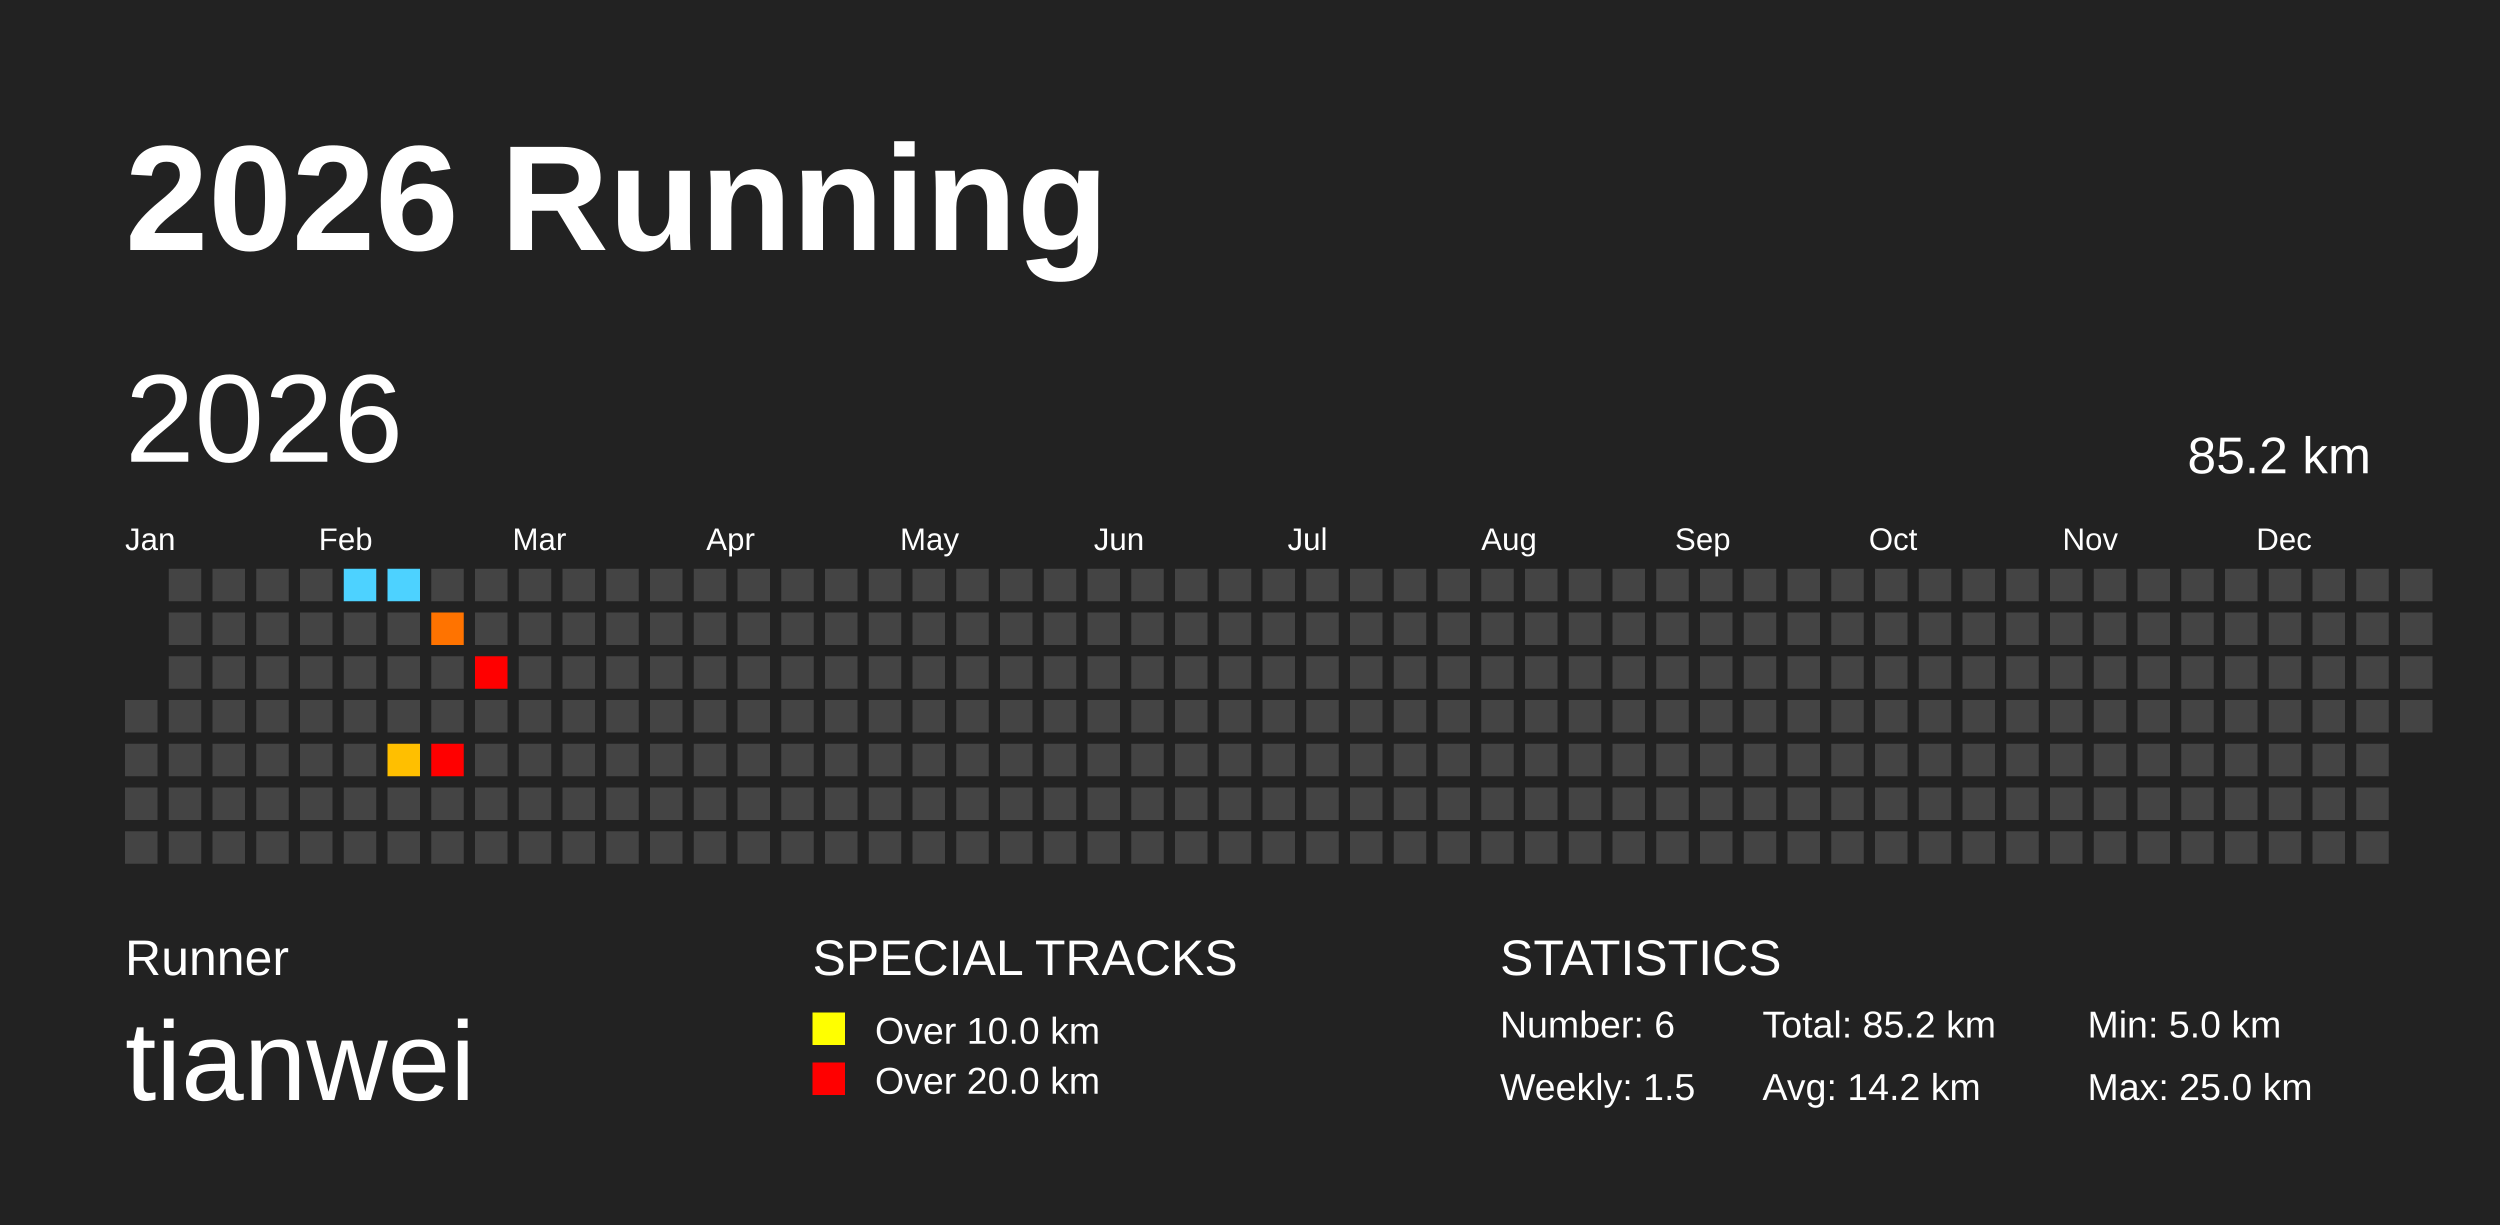
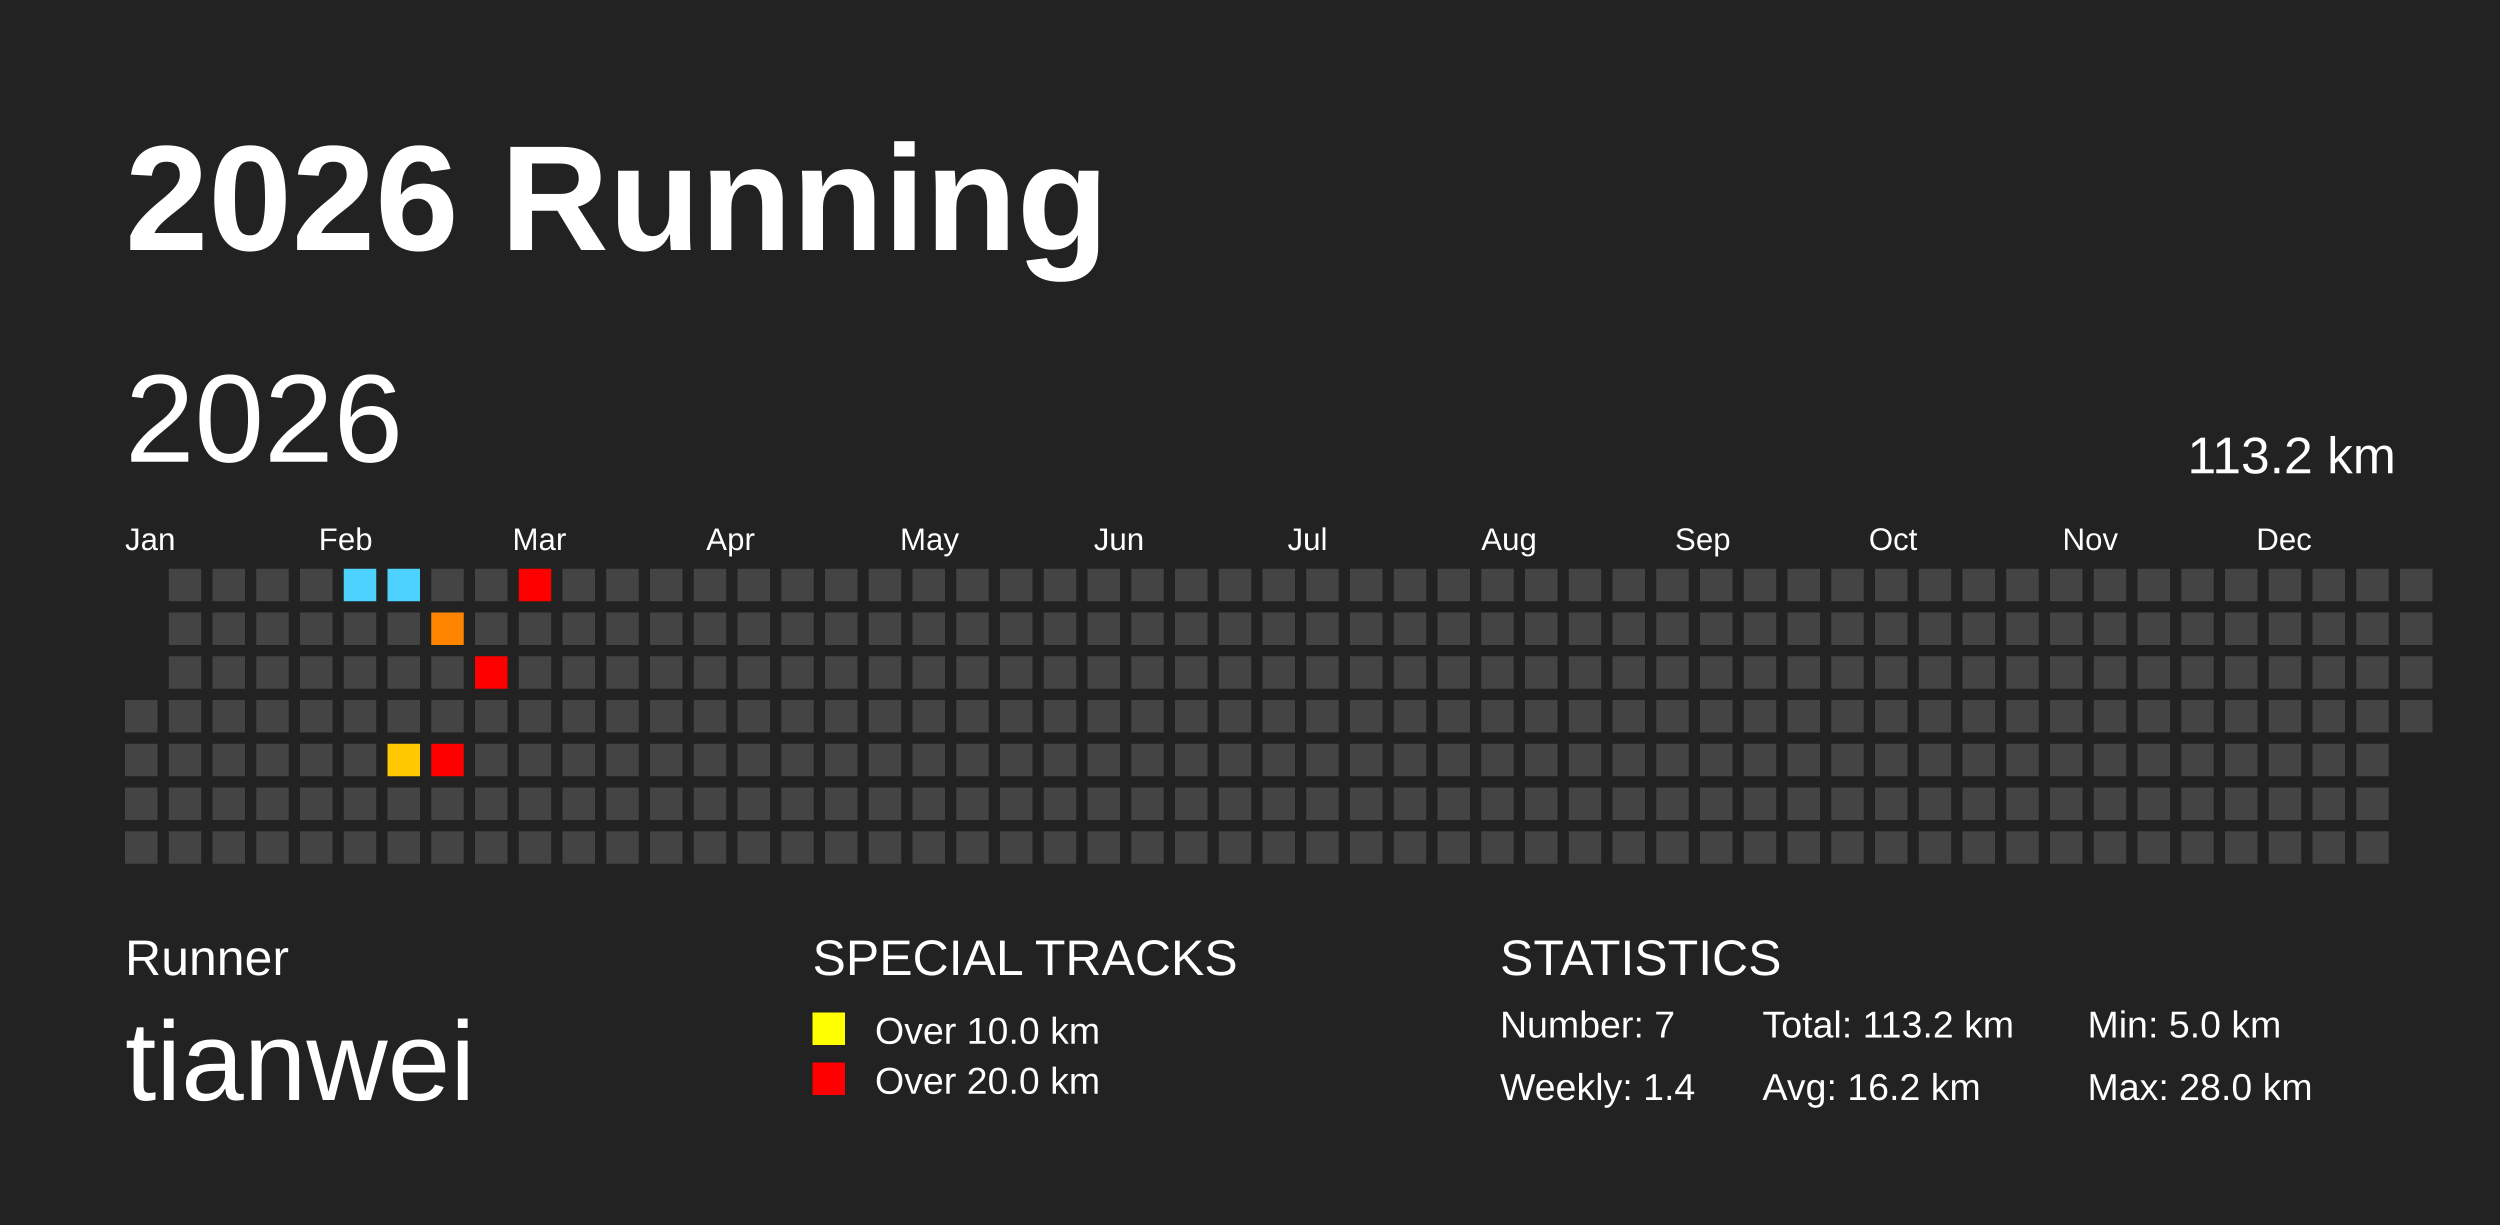
<svg xmlns="http://www.w3.org/2000/svg" baseProfile="full" height="98mm" version="1.1" viewBox="0,0,200,98" width="200mm">
  <defs />
  <rect fill="#222222" height="98" width="200" x="0" y="0" />
  <text fill="#FFFFFF" style="font-size:12px; font-family:Arial; font-weight:bold;" x="10" y="20">2026 Running</text>
  <text fill="#FFFFFF" style="font-size:4px; font-family:Arial" x="10" y="78">Runner</text>
  <text fill="#FFFFFF" style="font-size:9px; font-family:Arial" x="10" y="88">tianwei</text>
  <text fill="#FFFFFF" style="font-size:4px; font-family:Arial" x="65" y="78">SPECIAL TRACKS</text>
  <rect fill="yellow" height="2.6" width="2.6" x="65" y="81" />
  <text fill="#FFFFFF" style="font-size:3px; font-family:Arial" x="70" y="83.5">Over 10.0 km</text>
  <rect fill="red" height="2.6" width="2.6" x="65" y="85" />
  <text fill="#FFFFFF" style="font-size:3px; font-family:Arial" x="70" y="87.5">Over 20.0 km</text>
  <text fill="#FFFFFF" style="font-size:4px; font-family:Arial" x="120" y="78">STATISTICS</text>
-   <text fill="#FFFFFF" style="font-size:3px; font-family:Arial" x="120" y="83">Number: 6</text>
-   <text fill="#FFFFFF" style="font-size:3px; font-family:Arial" x="120" y="88">Weekly: 1.5</text>
-   <text fill="#FFFFFF" style="font-size:3px; font-family:Arial" x="141" y="83">Total: 85.2 km</text>
-   <text fill="#FFFFFF" style="font-size:3px; font-family:Arial" x="141" y="88">Avg: 14.2 km</text>
+   <text fill="#FFFFFF" style="font-size:3px; font-family:Arial" x="120" y="83">Number: 7</text>
+   <text fill="#FFFFFF" style="font-size:3px; font-family:Arial" x="120" y="88">Weekly: 1.4</text>
+   <text fill="#FFFFFF" style="font-size:3px; font-family:Arial" x="141" y="83">Total: 113.2 km</text>
+   <text fill="#FFFFFF" style="font-size:3px; font-family:Arial" x="141" y="88">Avg: 16.2 km</text>
  <text fill="#FFFFFF" style="font-size:3px; font-family:Arial" x="167" y="83">Min: 5.0 km</text>
-   <text fill="#FFFFFF" style="font-size:3px; font-family:Arial" x="167" y="88">Max: 25.0 km</text>
+   <text fill="#FFFFFF" style="font-size:3px; font-family:Arial" x="167" y="88">Max: 28.0 km</text>
  <text dominant-baseline="hanging" fill="#FFFFFF" style="font-size:10.0px; font-family:Arial;" x="10" y="30">2026</text>
-   <text dominant-baseline="hanging" fill="#FFFFFF" style="font-size:4.125px; font-family:Arial;" x="175" y="35">85.2 km</text>
+   <text dominant-baseline="hanging" fill="#FFFFFF" style="font-size:4.125px; font-family:Arial;" x="175" y="35">113.2 km</text>
  <text fill="#FFFFFF" style="font-size:2.5px; font-family:Arial" x="10.0" y="44">Jan</text>
  <text fill="#FFFFFF" style="font-size:2.5px; font-family:Arial" x="25.5" y="44">Feb</text>
  <text fill="#FFFFFF" style="font-size:2.5px; font-family:Arial" x="41.0" y="44">Mar</text>
  <text fill="#FFFFFF" style="font-size:2.5px; font-family:Arial" x="56.5" y="44">Apr</text>
  <text fill="#FFFFFF" style="font-size:2.5px; font-family:Arial" x="72.0" y="44">May</text>
  <text fill="#FFFFFF" style="font-size:2.5px; font-family:Arial" x="87.5" y="44">Jun</text>
  <text fill="#FFFFFF" style="font-size:2.5px; font-family:Arial" x="103.0" y="44">Jul</text>
  <text fill="#FFFFFF" style="font-size:2.5px; font-family:Arial" x="118.5" y="44">Aug</text>
  <text fill="#FFFFFF" style="font-size:2.5px; font-family:Arial" x="134.0" y="44">Sep</text>
  <text fill="#FFFFFF" style="font-size:2.5px; font-family:Arial" x="149.5" y="44">Oct</text>
  <text fill="#FFFFFF" style="font-size:2.5px; font-family:Arial" x="165.0" y="44">Nov</text>
  <text fill="#FFFFFF" style="font-size:2.5px; font-family:Arial" x="180.5" y="44">Dec</text>
  <rect fill="#444444" height="2.6" width="2.6" x="10.0" y="56.0" />
  <rect fill="#444444" height="2.6" width="2.6" x="10.0" y="59.5" />
  <rect fill="#444444" height="2.6" width="2.6" x="10.0" y="63.0" />
  <rect fill="#444444" height="2.6" width="2.6" x="10.0" y="66.5" />
  <rect fill="#444444" height="2.6" width="2.6" x="13.5" y="45.5" />
  <rect fill="#444444" height="2.6" width="2.6" x="13.5" y="49.0" />
  <rect fill="#444444" height="2.6" width="2.6" x="13.5" y="52.5" />
  <rect fill="#444444" height="2.6" width="2.6" x="13.5" y="56.0" />
  <rect fill="#444444" height="2.6" width="2.6" x="13.5" y="59.5" />
  <rect fill="#444444" height="2.6" width="2.6" x="13.5" y="63.0" />
  <rect fill="#444444" height="2.6" width="2.6" x="13.5" y="66.5" />
  <rect fill="#444444" height="2.6" width="2.6" x="17.0" y="45.5" />
  <rect fill="#444444" height="2.6" width="2.6" x="17.0" y="49.0" />
  <rect fill="#444444" height="2.6" width="2.6" x="17.0" y="52.5" />
  <rect fill="#444444" height="2.6" width="2.6" x="17.0" y="56.0" />
  <rect fill="#444444" height="2.6" width="2.6" x="17.0" y="59.5" />
  <rect fill="#444444" height="2.6" width="2.6" x="17.0" y="63.0" />
  <rect fill="#444444" height="2.6" width="2.6" x="17.0" y="66.5" />
  <rect fill="#444444" height="2.6" width="2.6" x="20.5" y="45.5" />
  <rect fill="#444444" height="2.6" width="2.6" x="20.5" y="49.0" />
  <rect fill="#444444" height="2.6" width="2.6" x="20.5" y="52.5" />
  <rect fill="#444444" height="2.6" width="2.6" x="20.5" y="56.0" />
  <rect fill="#444444" height="2.6" width="2.6" x="20.5" y="59.5" />
  <rect fill="#444444" height="2.6" width="2.6" x="20.5" y="63.0" />
  <rect fill="#444444" height="2.6" width="2.6" x="20.5" y="66.5" />
  <rect fill="#444444" height="2.6" width="2.6" x="24.0" y="45.5" />
  <rect fill="#444444" height="2.6" width="2.6" x="24.0" y="49.0" />
  <rect fill="#444444" height="2.6" width="2.6" x="24.0" y="52.5" />
  <rect fill="#444444" height="2.6" width="2.6" x="24.0" y="56.0" />
  <rect fill="#444444" height="2.6" width="2.6" x="24.0" y="59.5" />
  <rect fill="#444444" height="2.6" width="2.6" x="24.0" y="63.0" />
  <rect fill="#444444" height="2.6" width="2.6" x="24.0" y="66.5" />
  <rect fill="#4dd2ff" height="2.6" width="2.6" x="27.5" y="45.5" />
  <rect fill="#444444" height="2.6" width="2.6" x="27.5" y="49.0" />
  <rect fill="#444444" height="2.6" width="2.6" x="27.5" y="52.5" />
  <rect fill="#444444" height="2.6" width="2.6" x="27.5" y="56.0" />
  <rect fill="#444444" height="2.6" width="2.6" x="27.5" y="59.5" />
  <rect fill="#444444" height="2.6" width="2.6" x="27.5" y="63.0" />
  <rect fill="#444444" height="2.6" width="2.6" x="27.5" y="66.5" />
  <rect fill="#4dd2ff" height="2.6" width="2.6" x="31.0" y="45.5" />
  <rect fill="#444444" height="2.6" width="2.6" x="31.0" y="49.0" />
  <rect fill="#444444" height="2.6" width="2.6" x="31.0" y="52.5" />
  <rect fill="#444444" height="2.6" width="2.6" x="31.0" y="56.0" />
-   <rect fill="#ffbf00" height="2.6" width="2.6" x="31.0" y="59.5" />
+   <rect fill="#ffc800" height="2.6" width="2.6" x="31.0" y="59.5" />
  <rect fill="#444444" height="2.6" width="2.6" x="31.0" y="63.0" />
  <rect fill="#444444" height="2.6" width="2.6" x="31.0" y="66.5" />
  <rect fill="#444444" height="2.6" width="2.6" x="34.5" y="45.5" />
-   <rect fill="#ff7300" height="2.6" width="2.6" x="34.5" y="49.0" />
+   <rect fill="#ff8500" height="2.6" width="2.6" x="34.5" y="49.0" />
  <rect fill="#444444" height="2.6" width="2.6" x="34.5" y="52.5" />
  <rect fill="#444444" height="2.6" width="2.6" x="34.5" y="56.0" />
  <rect fill="red" height="2.6" width="2.6" x="34.5" y="59.5" />
  <rect fill="#444444" height="2.6" width="2.6" x="34.5" y="63.0" />
  <rect fill="#444444" height="2.6" width="2.6" x="34.5" y="66.5" />
  <rect fill="#444444" height="2.6" width="2.6" x="38.0" y="45.5" />
  <rect fill="#444444" height="2.6" width="2.6" x="38.0" y="49.0" />
  <rect fill="red" height="2.6" width="2.6" x="38.0" y="52.5" />
  <rect fill="#444444" height="2.6" width="2.6" x="38.0" y="56.0" />
  <rect fill="#444444" height="2.6" width="2.6" x="38.0" y="59.5" />
  <rect fill="#444444" height="2.6" width="2.6" x="38.0" y="63.0" />
  <rect fill="#444444" height="2.6" width="2.6" x="38.0" y="66.5" />
-   <rect fill="#444444" height="2.6" width="2.6" x="41.5" y="45.5" />
+   <rect fill="red" height="2.6" width="2.6" x="41.5" y="45.5" />
  <rect fill="#444444" height="2.6" width="2.6" x="41.5" y="49.0" />
  <rect fill="#444444" height="2.6" width="2.6" x="41.5" y="52.5" />
  <rect fill="#444444" height="2.6" width="2.6" x="41.5" y="56.0" />
  <rect fill="#444444" height="2.6" width="2.6" x="41.5" y="59.5" />
  <rect fill="#444444" height="2.6" width="2.6" x="41.5" y="63.0" />
  <rect fill="#444444" height="2.6" width="2.6" x="41.5" y="66.5" />
  <rect fill="#444444" height="2.6" width="2.6" x="45.0" y="45.5" />
  <rect fill="#444444" height="2.6" width="2.6" x="45.0" y="49.0" />
  <rect fill="#444444" height="2.6" width="2.6" x="45.0" y="52.5" />
  <rect fill="#444444" height="2.6" width="2.6" x="45.0" y="56.0" />
  <rect fill="#444444" height="2.6" width="2.6" x="45.0" y="59.5" />
  <rect fill="#444444" height="2.6" width="2.6" x="45.0" y="63.0" />
  <rect fill="#444444" height="2.6" width="2.6" x="45.0" y="66.5" />
  <rect fill="#444444" height="2.6" width="2.6" x="48.5" y="45.5" />
  <rect fill="#444444" height="2.6" width="2.6" x="48.5" y="49.0" />
  <rect fill="#444444" height="2.6" width="2.6" x="48.5" y="52.5" />
  <rect fill="#444444" height="2.6" width="2.6" x="48.5" y="56.0" />
  <rect fill="#444444" height="2.6" width="2.6" x="48.5" y="59.5" />
  <rect fill="#444444" height="2.6" width="2.6" x="48.5" y="63.0" />
  <rect fill="#444444" height="2.6" width="2.6" x="48.5" y="66.5" />
  <rect fill="#444444" height="2.6" width="2.6" x="52.0" y="45.5" />
  <rect fill="#444444" height="2.6" width="2.6" x="52.0" y="49.0" />
  <rect fill="#444444" height="2.6" width="2.6" x="52.0" y="52.5" />
  <rect fill="#444444" height="2.6" width="2.6" x="52.0" y="56.0" />
  <rect fill="#444444" height="2.6" width="2.6" x="52.0" y="59.5" />
  <rect fill="#444444" height="2.6" width="2.6" x="52.0" y="63.0" />
  <rect fill="#444444" height="2.6" width="2.6" x="52.0" y="66.5" />
  <rect fill="#444444" height="2.6" width="2.6" x="55.5" y="45.5" />
  <rect fill="#444444" height="2.6" width="2.6" x="55.5" y="49.0" />
  <rect fill="#444444" height="2.6" width="2.6" x="55.5" y="52.5" />
  <rect fill="#444444" height="2.6" width="2.6" x="55.5" y="56.0" />
  <rect fill="#444444" height="2.6" width="2.6" x="55.5" y="59.5" />
  <rect fill="#444444" height="2.6" width="2.6" x="55.5" y="63.0" />
  <rect fill="#444444" height="2.6" width="2.6" x="55.5" y="66.5" />
  <rect fill="#444444" height="2.6" width="2.6" x="59.0" y="45.5" />
  <rect fill="#444444" height="2.6" width="2.6" x="59.0" y="49.0" />
  <rect fill="#444444" height="2.6" width="2.6" x="59.0" y="52.5" />
  <rect fill="#444444" height="2.6" width="2.6" x="59.0" y="56.0" />
  <rect fill="#444444" height="2.6" width="2.6" x="59.0" y="59.5" />
  <rect fill="#444444" height="2.6" width="2.6" x="59.0" y="63.0" />
  <rect fill="#444444" height="2.6" width="2.6" x="59.0" y="66.5" />
  <rect fill="#444444" height="2.6" width="2.6" x="62.5" y="45.5" />
  <rect fill="#444444" height="2.6" width="2.6" x="62.5" y="49.0" />
  <rect fill="#444444" height="2.6" width="2.6" x="62.5" y="52.5" />
  <rect fill="#444444" height="2.6" width="2.6" x="62.5" y="56.0" />
  <rect fill="#444444" height="2.6" width="2.6" x="62.5" y="59.5" />
  <rect fill="#444444" height="2.6" width="2.6" x="62.5" y="63.0" />
  <rect fill="#444444" height="2.6" width="2.6" x="62.5" y="66.5" />
  <rect fill="#444444" height="2.6" width="2.6" x="66.0" y="45.5" />
  <rect fill="#444444" height="2.6" width="2.6" x="66.0" y="49.0" />
  <rect fill="#444444" height="2.6" width="2.6" x="66.0" y="52.5" />
  <rect fill="#444444" height="2.6" width="2.6" x="66.0" y="56.0" />
  <rect fill="#444444" height="2.6" width="2.6" x="66.0" y="59.5" />
  <rect fill="#444444" height="2.6" width="2.6" x="66.0" y="63.0" />
  <rect fill="#444444" height="2.6" width="2.6" x="66.0" y="66.5" />
  <rect fill="#444444" height="2.6" width="2.6" x="69.5" y="45.5" />
  <rect fill="#444444" height="2.6" width="2.6" x="69.5" y="49.0" />
  <rect fill="#444444" height="2.6" width="2.6" x="69.5" y="52.5" />
  <rect fill="#444444" height="2.6" width="2.6" x="69.5" y="56.0" />
  <rect fill="#444444" height="2.6" width="2.6" x="69.5" y="59.5" />
  <rect fill="#444444" height="2.6" width="2.6" x="69.5" y="63.0" />
  <rect fill="#444444" height="2.6" width="2.6" x="69.5" y="66.5" />
  <rect fill="#444444" height="2.6" width="2.6" x="73.0" y="45.5" />
  <rect fill="#444444" height="2.6" width="2.6" x="73.0" y="49.0" />
  <rect fill="#444444" height="2.6" width="2.6" x="73.0" y="52.5" />
  <rect fill="#444444" height="2.6" width="2.6" x="73.0" y="56.0" />
  <rect fill="#444444" height="2.6" width="2.6" x="73.0" y="59.5" />
  <rect fill="#444444" height="2.6" width="2.6" x="73.0" y="63.0" />
  <rect fill="#444444" height="2.6" width="2.6" x="73.0" y="66.5" />
  <rect fill="#444444" height="2.6" width="2.6" x="76.5" y="45.5" />
  <rect fill="#444444" height="2.6" width="2.6" x="76.5" y="49.0" />
  <rect fill="#444444" height="2.6" width="2.6" x="76.5" y="52.5" />
  <rect fill="#444444" height="2.6" width="2.6" x="76.5" y="56.0" />
  <rect fill="#444444" height="2.6" width="2.6" x="76.5" y="59.5" />
  <rect fill="#444444" height="2.6" width="2.6" x="76.5" y="63.0" />
  <rect fill="#444444" height="2.6" width="2.6" x="76.5" y="66.5" />
  <rect fill="#444444" height="2.6" width="2.6" x="80.0" y="45.5" />
  <rect fill="#444444" height="2.6" width="2.6" x="80.0" y="49.0" />
  <rect fill="#444444" height="2.6" width="2.6" x="80.0" y="52.5" />
  <rect fill="#444444" height="2.6" width="2.6" x="80.0" y="56.0" />
  <rect fill="#444444" height="2.6" width="2.6" x="80.0" y="59.5" />
  <rect fill="#444444" height="2.6" width="2.6" x="80.0" y="63.0" />
  <rect fill="#444444" height="2.6" width="2.6" x="80.0" y="66.5" />
  <rect fill="#444444" height="2.6" width="2.6" x="83.5" y="45.5" />
  <rect fill="#444444" height="2.6" width="2.6" x="83.5" y="49.0" />
  <rect fill="#444444" height="2.6" width="2.6" x="83.5" y="52.5" />
  <rect fill="#444444" height="2.6" width="2.6" x="83.5" y="56.0" />
  <rect fill="#444444" height="2.6" width="2.6" x="83.5" y="59.5" />
  <rect fill="#444444" height="2.6" width="2.6" x="83.5" y="63.0" />
  <rect fill="#444444" height="2.6" width="2.6" x="83.5" y="66.5" />
  <rect fill="#444444" height="2.6" width="2.6" x="87.0" y="45.5" />
  <rect fill="#444444" height="2.6" width="2.6" x="87.0" y="49.0" />
  <rect fill="#444444" height="2.6" width="2.6" x="87.0" y="52.5" />
  <rect fill="#444444" height="2.6" width="2.6" x="87.0" y="56.0" />
  <rect fill="#444444" height="2.6" width="2.6" x="87.0" y="59.5" />
  <rect fill="#444444" height="2.6" width="2.6" x="87.0" y="63.0" />
  <rect fill="#444444" height="2.6" width="2.6" x="87.0" y="66.5" />
  <rect fill="#444444" height="2.6" width="2.6" x="90.5" y="45.5" />
  <rect fill="#444444" height="2.6" width="2.6" x="90.5" y="49.0" />
  <rect fill="#444444" height="2.6" width="2.6" x="90.5" y="52.5" />
  <rect fill="#444444" height="2.6" width="2.6" x="90.5" y="56.0" />
  <rect fill="#444444" height="2.6" width="2.6" x="90.5" y="59.5" />
  <rect fill="#444444" height="2.6" width="2.6" x="90.5" y="63.0" />
  <rect fill="#444444" height="2.6" width="2.6" x="90.5" y="66.5" />
  <rect fill="#444444" height="2.6" width="2.6" x="94.0" y="45.5" />
  <rect fill="#444444" height="2.6" width="2.6" x="94.0" y="49.0" />
  <rect fill="#444444" height="2.6" width="2.6" x="94.0" y="52.5" />
  <rect fill="#444444" height="2.6" width="2.6" x="94.0" y="56.0" />
  <rect fill="#444444" height="2.6" width="2.6" x="94.0" y="59.5" />
  <rect fill="#444444" height="2.6" width="2.6" x="94.0" y="63.0" />
  <rect fill="#444444" height="2.6" width="2.6" x="94.0" y="66.5" />
  <rect fill="#444444" height="2.6" width="2.6" x="97.5" y="45.5" />
  <rect fill="#444444" height="2.6" width="2.6" x="97.5" y="49.0" />
  <rect fill="#444444" height="2.6" width="2.6" x="97.5" y="52.5" />
  <rect fill="#444444" height="2.6" width="2.6" x="97.5" y="56.0" />
  <rect fill="#444444" height="2.6" width="2.6" x="97.5" y="59.5" />
  <rect fill="#444444" height="2.6" width="2.6" x="97.5" y="63.0" />
  <rect fill="#444444" height="2.6" width="2.6" x="97.5" y="66.5" />
  <rect fill="#444444" height="2.6" width="2.6" x="101.0" y="45.5" />
  <rect fill="#444444" height="2.6" width="2.6" x="101.0" y="49.0" />
  <rect fill="#444444" height="2.6" width="2.6" x="101.0" y="52.5" />
  <rect fill="#444444" height="2.6" width="2.6" x="101.0" y="56.0" />
  <rect fill="#444444" height="2.6" width="2.6" x="101.0" y="59.5" />
  <rect fill="#444444" height="2.6" width="2.6" x="101.0" y="63.0" />
  <rect fill="#444444" height="2.6" width="2.6" x="101.0" y="66.5" />
  <rect fill="#444444" height="2.6" width="2.6" x="104.5" y="45.5" />
  <rect fill="#444444" height="2.6" width="2.6" x="104.5" y="49.0" />
  <rect fill="#444444" height="2.6" width="2.6" x="104.5" y="52.5" />
  <rect fill="#444444" height="2.6" width="2.6" x="104.5" y="56.0" />
  <rect fill="#444444" height="2.6" width="2.6" x="104.5" y="59.5" />
  <rect fill="#444444" height="2.6" width="2.6" x="104.5" y="63.0" />
  <rect fill="#444444" height="2.6" width="2.6" x="104.5" y="66.5" />
  <rect fill="#444444" height="2.6" width="2.6" x="108.0" y="45.5" />
  <rect fill="#444444" height="2.6" width="2.6" x="108.0" y="49.0" />
  <rect fill="#444444" height="2.6" width="2.6" x="108.0" y="52.5" />
  <rect fill="#444444" height="2.6" width="2.6" x="108.0" y="56.0" />
  <rect fill="#444444" height="2.6" width="2.6" x="108.0" y="59.5" />
  <rect fill="#444444" height="2.6" width="2.6" x="108.0" y="63.0" />
  <rect fill="#444444" height="2.6" width="2.6" x="108.0" y="66.5" />
  <rect fill="#444444" height="2.6" width="2.6" x="111.5" y="45.5" />
  <rect fill="#444444" height="2.6" width="2.6" x="111.5" y="49.0" />
  <rect fill="#444444" height="2.6" width="2.6" x="111.5" y="52.5" />
  <rect fill="#444444" height="2.6" width="2.6" x="111.5" y="56.0" />
  <rect fill="#444444" height="2.6" width="2.6" x="111.5" y="59.5" />
  <rect fill="#444444" height="2.6" width="2.6" x="111.5" y="63.0" />
  <rect fill="#444444" height="2.6" width="2.6" x="111.5" y="66.5" />
  <rect fill="#444444" height="2.6" width="2.6" x="115.0" y="45.5" />
  <rect fill="#444444" height="2.6" width="2.6" x="115.0" y="49.0" />
  <rect fill="#444444" height="2.6" width="2.6" x="115.0" y="52.5" />
  <rect fill="#444444" height="2.6" width="2.6" x="115.0" y="56.0" />
  <rect fill="#444444" height="2.6" width="2.6" x="115.0" y="59.5" />
  <rect fill="#444444" height="2.6" width="2.6" x="115.0" y="63.0" />
  <rect fill="#444444" height="2.6" width="2.6" x="115.0" y="66.5" />
  <rect fill="#444444" height="2.6" width="2.6" x="118.5" y="45.5" />
  <rect fill="#444444" height="2.6" width="2.6" x="118.5" y="49.0" />
  <rect fill="#444444" height="2.6" width="2.6" x="118.5" y="52.5" />
  <rect fill="#444444" height="2.6" width="2.6" x="118.5" y="56.0" />
  <rect fill="#444444" height="2.6" width="2.6" x="118.5" y="59.5" />
  <rect fill="#444444" height="2.6" width="2.6" x="118.5" y="63.0" />
  <rect fill="#444444" height="2.6" width="2.6" x="118.5" y="66.5" />
  <rect fill="#444444" height="2.6" width="2.6" x="122.0" y="45.5" />
  <rect fill="#444444" height="2.6" width="2.6" x="122.0" y="49.0" />
  <rect fill="#444444" height="2.6" width="2.6" x="122.0" y="52.5" />
  <rect fill="#444444" height="2.6" width="2.6" x="122.0" y="56.0" />
  <rect fill="#444444" height="2.6" width="2.6" x="122.0" y="59.5" />
  <rect fill="#444444" height="2.6" width="2.6" x="122.0" y="63.0" />
  <rect fill="#444444" height="2.6" width="2.6" x="122.0" y="66.5" />
  <rect fill="#444444" height="2.6" width="2.6" x="125.5" y="45.5" />
  <rect fill="#444444" height="2.6" width="2.6" x="125.5" y="49.0" />
  <rect fill="#444444" height="2.6" width="2.6" x="125.5" y="52.5" />
  <rect fill="#444444" height="2.6" width="2.6" x="125.5" y="56.0" />
  <rect fill="#444444" height="2.6" width="2.6" x="125.5" y="59.5" />
  <rect fill="#444444" height="2.6" width="2.6" x="125.5" y="63.0" />
  <rect fill="#444444" height="2.6" width="2.6" x="125.5" y="66.5" />
  <rect fill="#444444" height="2.6" width="2.6" x="129.0" y="45.5" />
  <rect fill="#444444" height="2.6" width="2.6" x="129.0" y="49.0" />
  <rect fill="#444444" height="2.6" width="2.6" x="129.0" y="52.5" />
  <rect fill="#444444" height="2.6" width="2.6" x="129.0" y="56.0" />
  <rect fill="#444444" height="2.6" width="2.6" x="129.0" y="59.5" />
  <rect fill="#444444" height="2.6" width="2.6" x="129.0" y="63.0" />
  <rect fill="#444444" height="2.6" width="2.6" x="129.0" y="66.5" />
  <rect fill="#444444" height="2.6" width="2.6" x="132.5" y="45.5" />
  <rect fill="#444444" height="2.6" width="2.6" x="132.5" y="49.0" />
  <rect fill="#444444" height="2.6" width="2.6" x="132.5" y="52.5" />
  <rect fill="#444444" height="2.6" width="2.6" x="132.5" y="56.0" />
  <rect fill="#444444" height="2.6" width="2.6" x="132.5" y="59.5" />
  <rect fill="#444444" height="2.6" width="2.6" x="132.5" y="63.0" />
  <rect fill="#444444" height="2.6" width="2.6" x="132.5" y="66.5" />
  <rect fill="#444444" height="2.6" width="2.6" x="136.0" y="45.5" />
  <rect fill="#444444" height="2.6" width="2.6" x="136.0" y="49.0" />
  <rect fill="#444444" height="2.6" width="2.6" x="136.0" y="52.5" />
  <rect fill="#444444" height="2.6" width="2.6" x="136.0" y="56.0" />
  <rect fill="#444444" height="2.6" width="2.6" x="136.0" y="59.5" />
  <rect fill="#444444" height="2.6" width="2.6" x="136.0" y="63.0" />
  <rect fill="#444444" height="2.6" width="2.6" x="136.0" y="66.5" />
  <rect fill="#444444" height="2.6" width="2.6" x="139.5" y="45.5" />
  <rect fill="#444444" height="2.6" width="2.6" x="139.5" y="49.0" />
  <rect fill="#444444" height="2.6" width="2.6" x="139.5" y="52.5" />
  <rect fill="#444444" height="2.6" width="2.6" x="139.5" y="56.0" />
  <rect fill="#444444" height="2.6" width="2.6" x="139.5" y="59.5" />
  <rect fill="#444444" height="2.6" width="2.6" x="139.5" y="63.0" />
  <rect fill="#444444" height="2.6" width="2.6" x="139.5" y="66.5" />
  <rect fill="#444444" height="2.6" width="2.6" x="143.0" y="45.5" />
  <rect fill="#444444" height="2.6" width="2.6" x="143.0" y="49.0" />
  <rect fill="#444444" height="2.6" width="2.6" x="143.0" y="52.5" />
  <rect fill="#444444" height="2.6" width="2.6" x="143.0" y="56.0" />
  <rect fill="#444444" height="2.6" width="2.6" x="143.0" y="59.5" />
  <rect fill="#444444" height="2.6" width="2.6" x="143.0" y="63.0" />
  <rect fill="#444444" height="2.6" width="2.6" x="143.0" y="66.5" />
  <rect fill="#444444" height="2.6" width="2.6" x="146.5" y="45.5" />
  <rect fill="#444444" height="2.6" width="2.6" x="146.5" y="49.0" />
  <rect fill="#444444" height="2.6" width="2.6" x="146.5" y="52.5" />
  <rect fill="#444444" height="2.6" width="2.6" x="146.5" y="56.0" />
  <rect fill="#444444" height="2.6" width="2.6" x="146.5" y="59.5" />
  <rect fill="#444444" height="2.6" width="2.6" x="146.5" y="63.0" />
  <rect fill="#444444" height="2.6" width="2.6" x="146.5" y="66.5" />
  <rect fill="#444444" height="2.6" width="2.6" x="150.0" y="45.5" />
  <rect fill="#444444" height="2.6" width="2.6" x="150.0" y="49.0" />
  <rect fill="#444444" height="2.6" width="2.6" x="150.0" y="52.5" />
  <rect fill="#444444" height="2.6" width="2.6" x="150.0" y="56.0" />
  <rect fill="#444444" height="2.6" width="2.6" x="150.0" y="59.5" />
  <rect fill="#444444" height="2.6" width="2.6" x="150.0" y="63.0" />
  <rect fill="#444444" height="2.6" width="2.6" x="150.0" y="66.5" />
  <rect fill="#444444" height="2.6" width="2.6" x="153.5" y="45.5" />
  <rect fill="#444444" height="2.6" width="2.6" x="153.5" y="49.0" />
  <rect fill="#444444" height="2.6" width="2.6" x="153.5" y="52.5" />
  <rect fill="#444444" height="2.6" width="2.6" x="153.5" y="56.0" />
  <rect fill="#444444" height="2.6" width="2.6" x="153.5" y="59.5" />
  <rect fill="#444444" height="2.6" width="2.6" x="153.5" y="63.0" />
  <rect fill="#444444" height="2.6" width="2.6" x="153.5" y="66.5" />
  <rect fill="#444444" height="2.6" width="2.6" x="157.0" y="45.5" />
  <rect fill="#444444" height="2.6" width="2.6" x="157.0" y="49.0" />
  <rect fill="#444444" height="2.6" width="2.6" x="157.0" y="52.5" />
  <rect fill="#444444" height="2.6" width="2.6" x="157.0" y="56.0" />
  <rect fill="#444444" height="2.6" width="2.6" x="157.0" y="59.5" />
  <rect fill="#444444" height="2.6" width="2.6" x="157.0" y="63.0" />
  <rect fill="#444444" height="2.6" width="2.6" x="157.0" y="66.5" />
  <rect fill="#444444" height="2.6" width="2.6" x="160.5" y="45.5" />
  <rect fill="#444444" height="2.6" width="2.6" x="160.5" y="49.0" />
  <rect fill="#444444" height="2.6" width="2.6" x="160.5" y="52.5" />
  <rect fill="#444444" height="2.6" width="2.6" x="160.5" y="56.0" />
  <rect fill="#444444" height="2.6" width="2.6" x="160.5" y="59.5" />
  <rect fill="#444444" height="2.6" width="2.6" x="160.5" y="63.0" />
  <rect fill="#444444" height="2.6" width="2.6" x="160.5" y="66.5" />
  <rect fill="#444444" height="2.6" width="2.6" x="164.0" y="45.5" />
  <rect fill="#444444" height="2.6" width="2.6" x="164.0" y="49.0" />
  <rect fill="#444444" height="2.6" width="2.6" x="164.0" y="52.5" />
  <rect fill="#444444" height="2.6" width="2.6" x="164.0" y="56.0" />
  <rect fill="#444444" height="2.6" width="2.6" x="164.0" y="59.5" />
  <rect fill="#444444" height="2.6" width="2.6" x="164.0" y="63.0" />
  <rect fill="#444444" height="2.6" width="2.6" x="164.0" y="66.5" />
  <rect fill="#444444" height="2.6" width="2.6" x="167.5" y="45.5" />
  <rect fill="#444444" height="2.6" width="2.6" x="167.5" y="49.0" />
  <rect fill="#444444" height="2.6" width="2.6" x="167.5" y="52.5" />
  <rect fill="#444444" height="2.6" width="2.6" x="167.5" y="56.0" />
  <rect fill="#444444" height="2.6" width="2.6" x="167.5" y="59.5" />
  <rect fill="#444444" height="2.6" width="2.6" x="167.5" y="63.0" />
  <rect fill="#444444" height="2.6" width="2.6" x="167.5" y="66.5" />
  <rect fill="#444444" height="2.6" width="2.6" x="171.0" y="45.5" />
  <rect fill="#444444" height="2.6" width="2.6" x="171.0" y="49.0" />
  <rect fill="#444444" height="2.6" width="2.6" x="171.0" y="52.5" />
  <rect fill="#444444" height="2.6" width="2.6" x="171.0" y="56.0" />
  <rect fill="#444444" height="2.6" width="2.6" x="171.0" y="59.5" />
  <rect fill="#444444" height="2.6" width="2.6" x="171.0" y="63.0" />
  <rect fill="#444444" height="2.6" width="2.6" x="171.0" y="66.5" />
  <rect fill="#444444" height="2.6" width="2.6" x="174.5" y="45.5" />
  <rect fill="#444444" height="2.6" width="2.6" x="174.5" y="49.0" />
  <rect fill="#444444" height="2.6" width="2.6" x="174.5" y="52.5" />
  <rect fill="#444444" height="2.6" width="2.6" x="174.5" y="56.0" />
  <rect fill="#444444" height="2.6" width="2.6" x="174.5" y="59.5" />
  <rect fill="#444444" height="2.6" width="2.6" x="174.5" y="63.0" />
  <rect fill="#444444" height="2.6" width="2.6" x="174.5" y="66.5" />
  <rect fill="#444444" height="2.6" width="2.6" x="178.0" y="45.5" />
  <rect fill="#444444" height="2.6" width="2.6" x="178.0" y="49.0" />
  <rect fill="#444444" height="2.6" width="2.6" x="178.0" y="52.5" />
  <rect fill="#444444" height="2.6" width="2.6" x="178.0" y="56.0" />
  <rect fill="#444444" height="2.6" width="2.6" x="178.0" y="59.5" />
  <rect fill="#444444" height="2.6" width="2.6" x="178.0" y="63.0" />
  <rect fill="#444444" height="2.6" width="2.6" x="178.0" y="66.5" />
  <rect fill="#444444" height="2.6" width="2.6" x="181.5" y="45.5" />
  <rect fill="#444444" height="2.6" width="2.6" x="181.5" y="49.0" />
  <rect fill="#444444" height="2.6" width="2.6" x="181.5" y="52.5" />
  <rect fill="#444444" height="2.6" width="2.6" x="181.5" y="56.0" />
  <rect fill="#444444" height="2.6" width="2.6" x="181.5" y="59.5" />
  <rect fill="#444444" height="2.6" width="2.6" x="181.5" y="63.0" />
  <rect fill="#444444" height="2.6" width="2.6" x="181.5" y="66.5" />
  <rect fill="#444444" height="2.6" width="2.6" x="185.0" y="45.5" />
  <rect fill="#444444" height="2.6" width="2.6" x="185.0" y="49.0" />
  <rect fill="#444444" height="2.6" width="2.6" x="185.0" y="52.5" />
  <rect fill="#444444" height="2.6" width="2.6" x="185.0" y="56.0" />
  <rect fill="#444444" height="2.6" width="2.6" x="185.0" y="59.5" />
  <rect fill="#444444" height="2.6" width="2.6" x="185.0" y="63.0" />
  <rect fill="#444444" height="2.6" width="2.6" x="185.0" y="66.5" />
  <rect fill="#444444" height="2.6" width="2.6" x="188.5" y="45.5" />
  <rect fill="#444444" height="2.6" width="2.6" x="188.5" y="49.0" />
  <rect fill="#444444" height="2.6" width="2.6" x="188.5" y="52.5" />
  <rect fill="#444444" height="2.6" width="2.6" x="188.5" y="56.0" />
  <rect fill="#444444" height="2.6" width="2.6" x="188.5" y="59.5" />
  <rect fill="#444444" height="2.6" width="2.6" x="188.5" y="63.0" />
  <rect fill="#444444" height="2.6" width="2.6" x="188.5" y="66.5" />
  <rect fill="#444444" height="2.6" width="2.6" x="192.0" y="45.5" />
  <rect fill="#444444" height="2.6" width="2.6" x="192.0" y="49.0" />
  <rect fill="#444444" height="2.6" width="2.6" x="192.0" y="52.5" />
  <rect fill="#444444" height="2.6" width="2.6" x="192.0" y="56.0" />
</svg>
